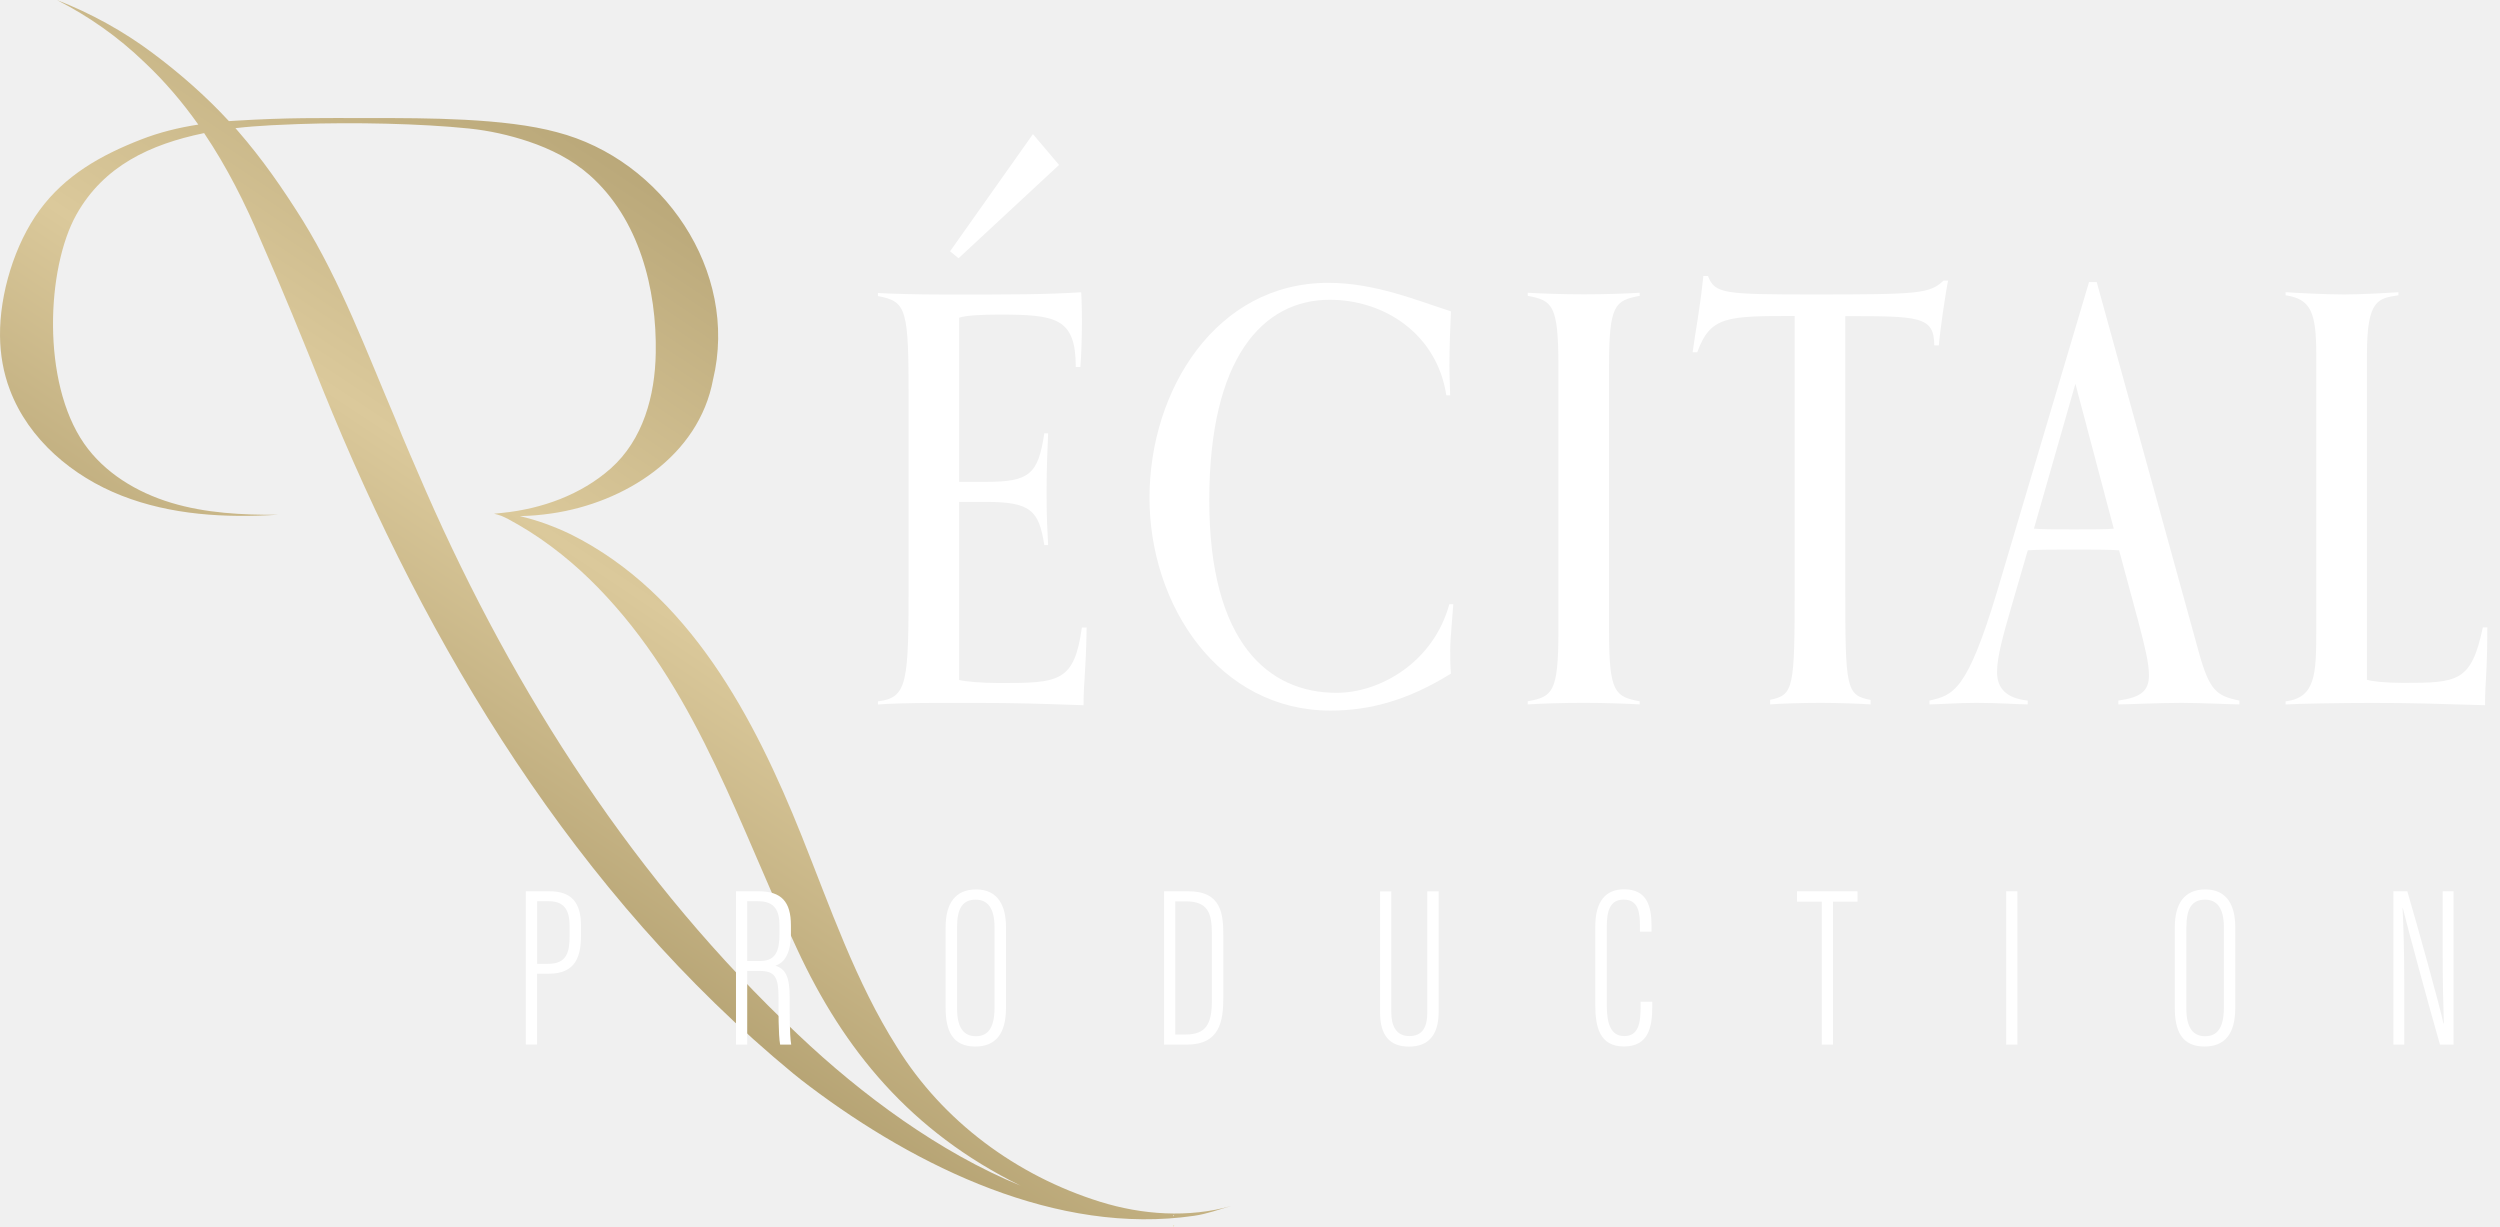
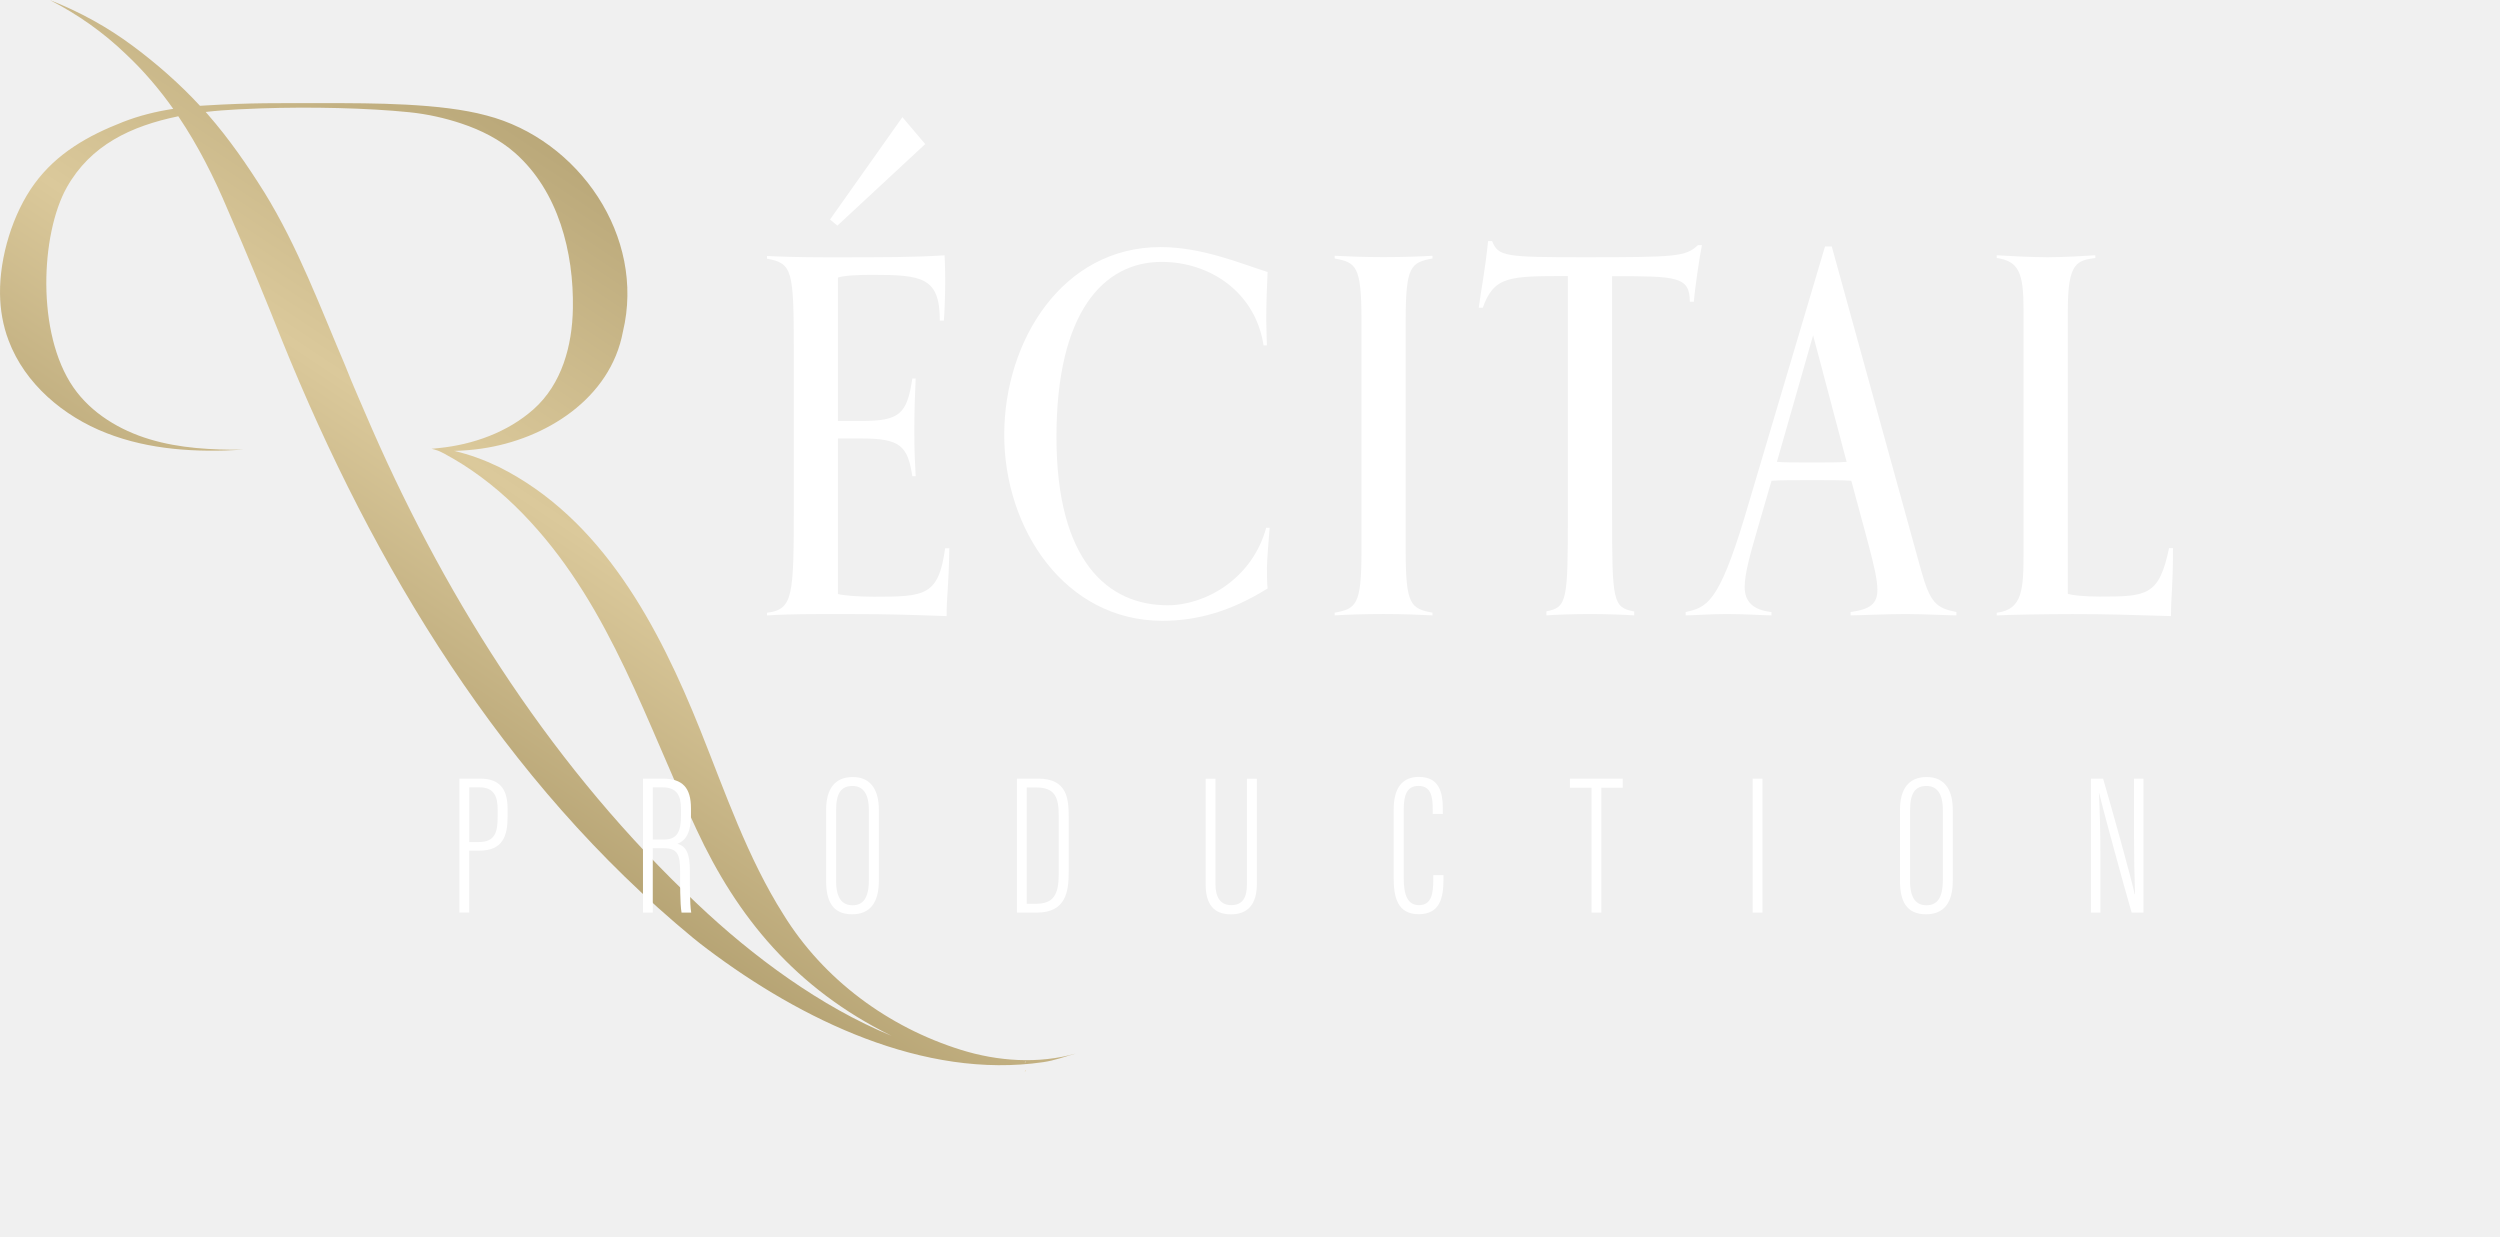
- <svg xmlns="http://www.w3.org/2000/svg" width="159" height="78" viewBox="0 0 159 78" fill="none">
+ <svg xmlns="http://www.w3.org/2000/svg" width="182" height="90" viewBox="0 0 182 90" fill="none">
  <path d="M74.599 77.987L74.644 78C74.709 77.861 74.657 77.913 74.599 77.987Z" fill="url(#paint0_linear_328_271)" />
  <path d="M0.001 21.373C0.014 22.54 0.211 23.696 0.629 24.795C1.815 27.942 4.612 30.304 7.742 31.526C10.875 32.754 14.323 32.949 17.68 32.738C15.398 32.754 13.088 32.638 10.901 31.98C8.717 31.325 6.646 30.081 5.344 28.204C2.629 24.283 2.962 17.033 4.861 13.644C6.595 10.558 9.534 9.178 12.981 8.465C14.417 10.597 15.586 12.908 16.594 15.306C17.968 18.433 19.261 21.596 20.531 24.776C27.209 41.268 36.642 56.895 50.452 68.276C50.802 68.562 51.152 68.837 51.508 69.103C58.297 74.213 67.24 78.595 75.943 77.325C76.779 77.205 77.521 76.923 78.321 76.696C75.6 77.474 72.635 77.263 69.971 76.433C64.631 74.768 59.959 71.3 57.052 66.604C54.421 62.456 52.807 57.712 50.98 53.148C47.976 45.649 43.845 37.742 36.292 33.979C35.255 33.483 34.169 33.082 33.061 32.826C33.742 32.809 34.419 32.754 35.09 32.654C39.72 31.98 44.441 29.024 45.348 24.147C47.011 17.234 42.147 10.15 35.417 8.407C32.089 7.502 27.083 7.509 23.664 7.509C20.194 7.509 18.347 7.473 14.974 7.677C14.838 7.684 14.698 7.694 14.559 7.703C13.108 6.128 11.4 4.631 9.712 3.377C7.845 1.977 5.778 0.843 3.614 0C5.655 1.037 7.541 2.369 9.187 3.96C10.48 5.176 11.607 6.504 12.612 7.924C11.364 8.115 10.139 8.416 8.963 8.876C6.4 9.875 4.142 11.152 2.515 13.371C0.924 15.54 -0.029 18.715 0.001 21.373ZM74.598 77.338C74.657 77.263 74.709 77.211 74.644 77.35L74.598 77.338ZM14.967 8.151C15.752 8.06 16.536 8.005 17.304 7.963C17.861 7.933 18.418 7.911 18.973 7.891C22.589 7.765 26.798 7.862 29.824 8.173C31.114 8.306 32.394 8.591 33.622 9.003C35.018 9.47 36.392 10.16 37.5 11.139C40.653 13.929 41.778 18.372 41.706 22.455C41.661 25.158 40.909 27.958 38.842 29.796C36.95 31.474 34.441 32.365 31.956 32.618L31.418 32.673C31.577 32.715 31.739 32.751 31.898 32.813C32.047 32.874 32.193 32.949 32.339 33.023C32.812 33.276 33.272 33.548 33.725 33.834C34.176 34.122 34.617 34.427 35.044 34.744C35.475 35.062 35.893 35.399 36.301 35.746C36.71 36.092 37.102 36.455 37.487 36.825C37.873 37.197 38.239 37.58 38.602 37.972C44.48 44.334 47.085 52.682 50.711 60.395C53.66 66.74 57.891 71.958 64.903 75.406C59.764 73.299 54.803 69.638 50.769 65.81C40.465 56.13 32.731 44.1 27.086 31.228C26.477 29.802 25.673 28.013 25.113 26.574C23.318 22.371 21.685 17.954 19.238 13.994C17.971 11.975 16.691 10.124 15.123 8.322C15.074 8.267 15.023 8.209 14.974 8.151H14.967Z" fill="url(#paint1_linear_328_271)" />
  <path d="M69.11 39.902C69.063 42.892 68.914 43.286 68.914 44.852C66.036 44.753 64.669 44.706 62.182 44.706H59.449C57.937 44.706 56.472 44.753 55.838 44.805V44.608C57.741 44.364 57.788 43.431 57.788 36.865V25.496C57.788 19.661 57.69 19.174 55.838 18.831V18.635C56.617 18.682 58.278 18.733 60.13 18.733C64.618 18.733 66.423 18.733 68.765 18.588C68.765 18.588 68.811 19.37 68.811 20.448C68.811 21.381 68.765 22.801 68.713 23.34H68.419C68.419 20.205 67.151 20.008 63.54 20.008C62.467 20.008 61.441 20.055 61.002 20.205V30.646H62.709C65.49 30.646 66.026 30.154 66.418 27.558H66.661C66.614 28.636 66.563 29.812 66.563 31.284C66.563 33.196 66.609 33.44 66.661 34.667H66.418C66.078 32.46 65.541 31.921 62.709 31.921H61.002V43.244C61.343 43.342 62.416 43.441 63.587 43.441C67.342 43.441 68.322 43.394 68.807 39.912H69.1L69.11 39.902ZM60.96 16.423L60.424 15.982L65.695 8.53L67.356 10.489L60.965 16.423H60.96Z" fill="white" />
  <path d="M92.43 38.431C92.384 39.167 92.234 40.638 92.234 41.322C92.234 41.815 92.234 42.4 92.281 42.841C89.599 44.509 87.159 45.194 84.621 45.194C77.544 45.194 73.108 38.529 73.108 31.663C73.108 24.797 77.353 17.988 84.477 17.988C87.453 17.988 90.135 19.117 92.281 19.802C92.234 20.734 92.183 22.154 92.183 23.284C92.183 23.874 92.23 24.901 92.23 25.144H91.987C91.4 21.273 88.083 19.066 84.57 19.066C80.325 19.066 76.91 22.74 76.91 31.809C76.91 40.877 80.665 44.064 85.008 44.064C87.742 44.064 91.157 42.152 92.178 38.426H92.421L92.43 38.431Z" fill="white" />
  <path d="M104.284 44.8C103.454 44.753 102.087 44.701 100.725 44.701C99.26 44.701 98.043 44.748 97.165 44.8V44.603C98.728 44.308 99.115 44.064 99.115 40.141V23.279C99.115 19.356 98.724 19.113 97.165 18.817V18.62C98.043 18.667 99.265 18.719 100.725 18.719C102.092 18.719 103.459 18.672 104.284 18.62V18.817C102.722 19.113 102.334 19.356 102.334 23.279V40.141C102.334 44.064 102.726 44.308 104.284 44.603V44.8Z" fill="white" />
  <path d="M118.97 44.8C118.289 44.753 116.922 44.702 115.797 44.702C114.58 44.702 113.26 44.748 112.579 44.8V44.505C114.09 44.209 114.141 43.769 114.141 37.4V20.097C109.85 20.097 108.777 20.097 107.946 22.403H107.652C107.848 20.931 108.091 19.853 108.333 17.552H108.627C109.066 18.681 109.602 18.728 115.359 18.728C122.044 18.728 122.725 18.681 123.607 17.847H123.901C123.756 18.485 123.364 21.18 123.313 21.967H123.019C123.019 20.106 122.044 20.106 117.36 20.106V37.409C117.36 43.783 117.407 44.224 118.97 44.514V44.809V44.8Z" fill="white" />
  <path d="M142.435 44.8C141.898 44.8 139.995 44.702 138.726 44.702C137.359 44.702 135.311 44.8 134.724 44.8V44.556C136.137 44.359 136.674 43.966 136.674 42.939C136.674 42.203 136.431 41.172 135.992 39.509L134.775 35C134.187 34.953 133.016 34.953 131.897 34.953C130.777 34.953 129.555 34.953 128.967 35L127.941 38.529C127.404 40.39 127.012 41.763 127.012 42.742C127.012 43.773 127.6 44.411 128.962 44.556V44.8C128.374 44.8 127.204 44.702 125.692 44.702C124.521 44.702 123.252 44.8 122.716 44.8V44.556C124.227 44.214 125.104 43.966 127.008 37.644L132.862 17.941H133.352L139.841 41.468C140.522 43.919 140.965 44.261 142.426 44.556V44.8H142.435ZM131.995 24.409L129.359 33.622C129.849 33.669 130.674 33.669 131.897 33.669C133.119 33.669 133.945 33.669 134.434 33.622L131.995 24.409Z" fill="white" />
  <path d="M158.193 39.902C158.193 42.892 158.048 43.286 158.048 44.851C154.732 44.753 153.463 44.706 150.878 44.706C148.928 44.706 146.143 44.753 145.364 44.804V44.608C147.268 44.364 147.314 42.892 147.314 40.099V22.553C147.314 19.858 146.974 19.024 145.364 18.78V18.583C146.045 18.63 147.902 18.728 149.073 18.728C150.146 18.728 151.905 18.63 152.539 18.583V18.78C151.224 18.977 150.538 19.075 150.538 22.553V43.234C150.878 43.333 151.662 43.431 152.833 43.431C156.299 43.431 157.176 43.385 157.909 39.902H158.202H158.193Z" fill="white" />
  <path d="M33.448 56.685H34.959C36.336 56.685 36.952 57.397 36.952 58.869V59.474C36.952 60.842 36.611 61.929 34.894 61.929H34.157V66.433H33.443V56.68L33.448 56.685ZM34.162 61.301H34.852C36.07 61.301 36.228 60.533 36.228 59.478V58.925C36.228 58.082 36.028 57.318 34.913 57.318H34.162V61.306V61.301Z" fill="white" />
  <path d="M47.522 61.751V66.438H46.809V56.685H48.245C49.692 56.685 50.303 57.341 50.303 58.855V59.352C50.303 60.556 49.944 61.212 49.314 61.419C49.962 61.62 50.223 62.126 50.223 63.42C50.223 64.263 50.209 65.805 50.321 66.438H49.617C49.5 65.819 49.514 64.151 49.514 63.485C49.514 62.168 49.318 61.751 48.297 61.751H47.522ZM47.522 61.118H48.357C49.37 61.118 49.575 60.42 49.575 59.389V58.888C49.575 57.904 49.272 57.318 48.217 57.318H47.522V61.118Z" fill="white" />
  <path d="M63.981 58.949V64.113C63.981 65.721 63.337 66.56 62.031 66.56C60.58 66.56 60.142 65.557 60.142 64.118V58.963C60.142 57.453 60.762 56.568 62.082 56.568C63.491 56.568 63.981 57.641 63.981 58.953V58.949ZM60.869 58.967V64.137C60.869 65.43 61.34 65.903 62.068 65.903C62.796 65.903 63.253 65.435 63.253 64.071V58.977C63.253 57.763 62.819 57.219 62.054 57.219C61.242 57.219 60.869 57.744 60.869 58.967Z" fill="white" />
  <path d="M74.034 56.685H75.578C77.7 56.685 77.803 58.147 77.803 59.516V63.443C77.803 64.943 77.588 66.438 75.471 66.438H74.034V56.685ZM74.747 65.796H75.405C76.711 65.796 77.075 65.107 77.075 63.645V59.385C77.075 58.1 76.842 57.327 75.428 57.327H74.747V65.796Z" fill="white" />
  <path d="M88.486 56.685V64.376C88.486 65.247 88.798 65.894 89.633 65.894C90.468 65.894 90.776 65.332 90.776 64.39V56.69H91.499V64.352C91.499 65.838 90.837 66.564 89.615 66.564C88.392 66.564 87.772 65.861 87.772 64.39V56.694H88.486V56.685Z" fill="white" />
  <path d="M105.085 63.72V64.015C105.085 65.341 104.837 66.555 103.284 66.555C101.731 66.555 101.46 65.308 101.46 63.916V58.925C101.46 57.327 102.118 56.559 103.289 56.559C104.786 56.559 105.038 57.688 105.038 58.911V59.253H104.301V58.902C104.301 58.044 104.203 57.215 103.265 57.215C102.388 57.215 102.192 57.946 102.192 58.939V63.935C102.192 65.149 102.468 65.894 103.303 65.894C104.208 65.894 104.343 65.074 104.343 64.024V63.71H105.085V63.72Z" fill="white" />
  <path d="M115.865 57.346H114.289V56.685H118.137V57.346H116.579V66.438H115.865V57.346Z" fill="white" />
  <path d="M128.307 56.685V66.438H127.593V56.685H128.307Z" fill="white" />
  <path d="M142.162 58.949V64.113C142.162 65.721 141.519 66.56 140.208 66.56C138.757 66.56 138.318 65.557 138.318 64.118V58.963C138.318 57.453 138.939 56.568 140.264 56.568C141.673 56.568 142.162 57.641 142.162 58.953V58.949ZM139.051 58.967V64.137C139.051 65.43 139.522 65.903 140.25 65.903C140.977 65.903 141.439 65.435 141.439 64.071V58.977C141.439 57.763 141.005 57.219 140.24 57.219C139.429 57.219 139.055 57.744 139.055 58.967H139.051Z" fill="white" />
  <path d="M152.22 66.438V56.685H153.106C153.722 58.785 155.206 64.104 155.402 65.093H155.43C155.383 63.706 155.355 62.332 155.355 60.753V56.685H156.045V66.438H155.182C154.52 64.146 153.06 58.77 152.817 57.739H152.803C152.864 58.911 152.91 60.631 152.91 62.393V66.438H152.215H152.22Z" fill="white" />
  <defs>
    <linearGradient id="paint0_linear_328_271" x1="74.702" y1="77.823" x2="74.605" y2="78.198" gradientUnits="userSpaceOnUse">
      <stop offset="0.2" stop-color="#BDA66B" />
      <stop offset="0.435" stop-color="#FFE7AB" />
      <stop offset="0.63" stop-color="#BDA66B" />
      <stop offset="1" stop-color="#574D31" />
    </linearGradient>
    <linearGradient id="paint1_linear_328_271" x1="88.433" y1="-39.642" x2="-27.207" y2="134.613" gradientUnits="userSpaceOnUse">
      <stop offset="0.2" stop-color="#938151" />
      <stop offset="0.435" stop-color="#DBC99B" />
      <stop offset="0.63" stop-color="#927F4E" />
      <stop offset="1" stop-color="#433A23" />
    </linearGradient>
  </defs>
</svg>
